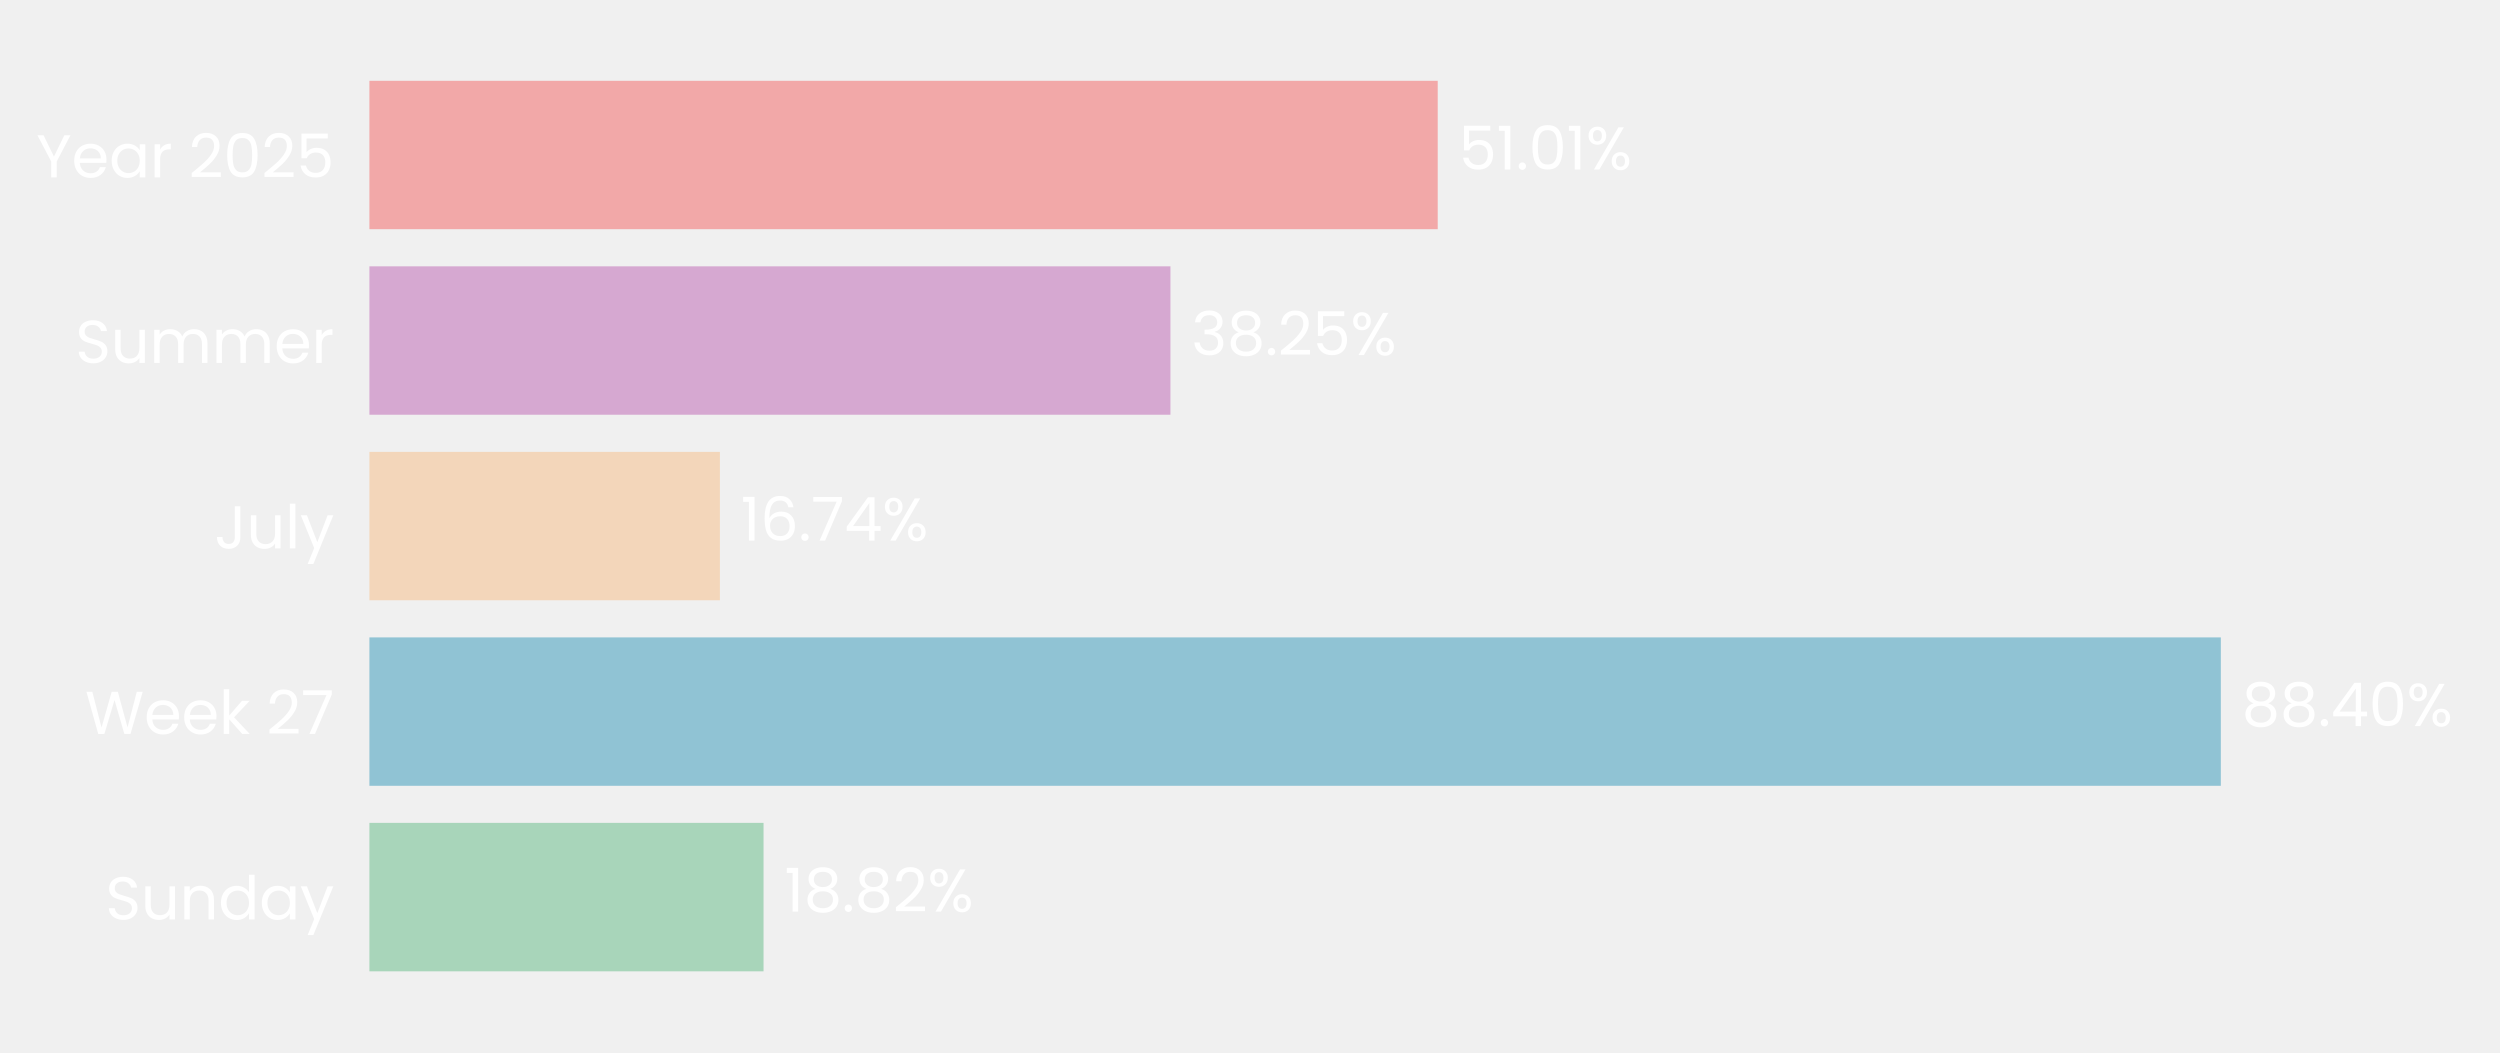
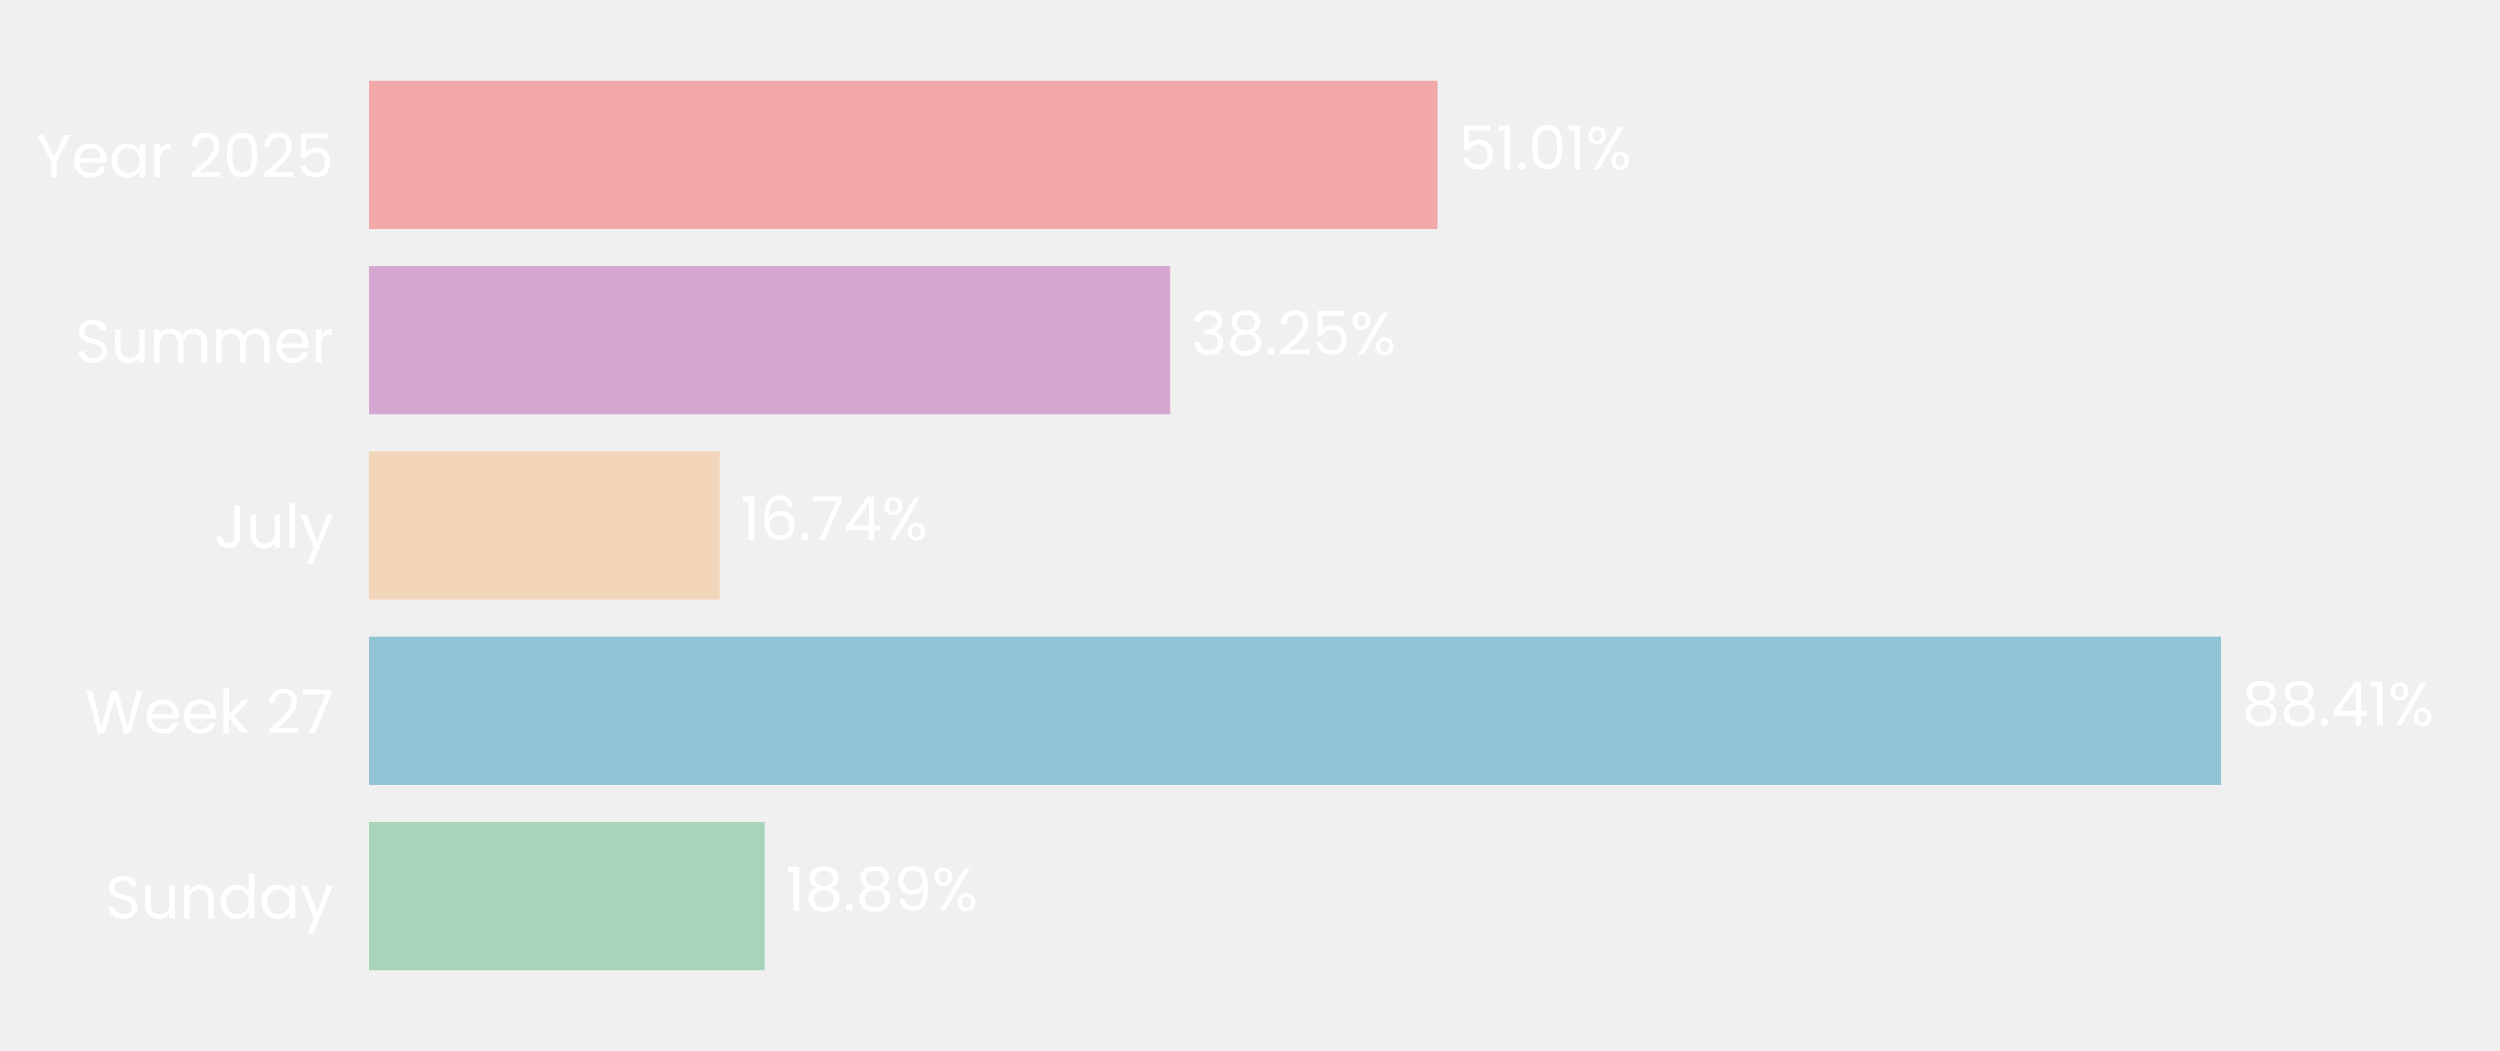
- <svg xmlns="http://www.w3.org/2000/svg" xmlns:xlink="http://www.w3.org/1999/xlink" width="496.144pt" height="208.8pt" viewBox="0 0 496.144 208.8" version="1.1">
+ <svg xmlns="http://www.w3.org/2000/svg" xmlns:xlink="http://www.w3.org/1999/xlink" width="496.691pt" height="208.8pt" viewBox="0 0 496.691 208.8" version="1.1">
  <defs>
    <style type="text/css">*{stroke-linejoin: round; stroke-linecap: butt}</style>
  </defs>
  <g id="figure_1">
    <g id="patch_1">
-       <path d="M 0 208.8  L 496.144 208.8  L 496.144 0  L 0 0  L 0 208.8  z " style="fill: none" />
+       <path d="M 0 208.8  L 496.691 208.8  L 496.691 0  L 0 0  L 0 208.8  z " style="fill: none" />
    </g>
    <g id="axes_1">
      <g id="patch_2">
-         <path d="M 73.311 201.6  L 488.944 201.6  L 488.944 7.2  L 73.311 7.2  L 73.311 201.6  z " style="fill: none" />
+         <path d="M 73.311 201.6  L 489.491 201.6  L 489.491 7.2  L 73.311 7.2  L 73.311 201.6  z " style="fill: none" />
      </g>
      <g id="patch_3">
-         <path d="M 73.311 192.764  L 151.531 192.764  L 151.531 163.309  L 73.311 163.309  z " clip-path="url(#p72260ac78e)" style="fill: #a8d5ba" />
+         <path d="M 73.311 192.764  L 151.923 192.764  L 151.923 163.309  L 73.311 163.309  z " clip-path="url(#p190c6feed5)" style="fill: #a8d5ba" />
      </g>
      <g id="patch_4">
-         <path d="M 73.311 155.945  L 440.742 155.945  L 440.742 126.491  L 73.311 126.491  z " clip-path="url(#p72260ac78e)" style="fill: #90c3d4" />
+         <path d="M 73.311 155.945  L 441.267 155.945  L 441.267 126.491  L 73.311 126.491  z " clip-path="url(#p190c6feed5)" style="fill: #90c3d4" />
      </g>
      <g id="patch_5">
-         <path d="M 73.311 119.127  L 142.872 119.127  L 142.872 89.673  L 73.311 89.673  z " clip-path="url(#p72260ac78e)" style="fill: #f3d6ba" />
+         <path d="M 73.311 119.127  L 142.973 119.127  L 142.973 89.673  L 73.311 89.673  z " clip-path="url(#p190c6feed5)" style="fill: #f3d6ba" />
      </g>
      <g id="patch_6">
-         <path d="M 73.311 82.309  L 232.283 82.309  L 232.283 52.855  L 73.311 52.855  z " clip-path="url(#p72260ac78e)" style="fill: #d6a8d1" />
+         <path d="M 73.311 82.309  L 232.495 82.309  L 232.495 52.855  L 73.311 52.855  z " clip-path="url(#p190c6feed5)" style="fill: #d6a8d1" />
      </g>
      <g id="patch_7">
-         <path d="M 73.311 45.491  L 285.327 45.491  L 285.327 16.036  L 73.311 16.036  z " clip-path="url(#p72260ac78e)" style="fill: #f2a8a8" />
+         <path d="M 73.311 45.491  L 285.607 45.491  L 285.607 16.036  L 73.311 16.036  z " clip-path="url(#p190c6feed5)" style="fill: #f2a8a8" />
      </g>
      <g id="matplotlib.axis_1">
        <g id="ytick_1">
          <g id="text_1">
            <g style="fill: #ffffff" transform="translate(20.92875 182.4764) scale(0.12 -0.12)">
              <defs>
                <path id="Poppins-Regular-53" d="M 1907 -45  Q 1466 -45 1117 112  Q 768 269 569 547  Q 371 826 365 1190  L 986 1190  Q 1018 877 1245 662  Q 1472 448 1907 448  Q 2323 448 2563 656  Q 2803 864 2803 1190  Q 2803 1446 2662 1606  Q 2522 1766 2310 1849  Q 2099 1933 1741 2029  Q 1299 2144 1033 2259  Q 768 2374 579 2620  Q 390 2867 390 3283  Q 390 3648 576 3929  Q 762 4211 1098 4364  Q 1434 4518 1869 4518  Q 2496 4518 2896 4204  Q 3296 3891 3347 3373  L 2707 3373  Q 2675 3629 2438 3824  Q 2202 4019 1811 4019  Q 1446 4019 1216 3830  Q 986 3642 986 3302  Q 986 3059 1123 2905  Q 1261 2752 1462 2672  Q 1664 2592 2029 2490  Q 2470 2368 2739 2249  Q 3008 2131 3200 1884  Q 3392 1638 3392 1216  Q 3392 890 3219 602  Q 3046 314 2707 134  Q 2368 -45 1907 -45  z " transform="scale(0.015625)" />
                <path id="Poppins-Regular-75" d="M 3603 3507  L 3603 0  L 3021 0  L 3021 518  Q 2854 250 2556 99  Q 2259 -51 1901 -51  Q 1491 -51 1164 118  Q 838 288 649 627  Q 461 966 461 1453  L 461 3507  L 1037 3507  L 1037 1530  Q 1037 1011 1299 732  Q 1562 454 2016 454  Q 2483 454 2752 742  Q 3021 1030 3021 1581  L 3021 3507  L 3603 3507  z " transform="scale(0.015625)" />
                <path id="Poppins-Regular-6e" d="M 2202 3571  Q 2842 3571 3238 3184  Q 3635 2797 3635 2067  L 3635 0  L 3059 0  L 3059 1984  Q 3059 2509 2796 2787  Q 2534 3066 2080 3066  Q 1619 3066 1347 2778  Q 1075 2490 1075 1939  L 1075 0  L 493 0  L 493 3507  L 1075 3507  L 1075 3008  Q 1248 3277 1545 3424  Q 1843 3571 2202 3571  z " transform="scale(0.015625)" />
                <path id="Poppins-Regular-64" d="M 275 1766  Q 275 2304 492 2710  Q 710 3117 1091 3341  Q 1472 3565 1946 3565  Q 2355 3565 2707 3376  Q 3059 3187 3245 2880  L 3245 4736  L 3834 4736  L 3834 0  L 3245 0  L 3245 659  Q 3072 346 2733 144  Q 2394 -58 1939 -58  Q 1472 -58 1091 172  Q 710 403 492 819  Q 275 1235 275 1766  z M 3245 1760  Q 3245 2157 3085 2451  Q 2925 2746 2653 2902  Q 2381 3059 2054 3059  Q 1728 3059 1459 2905  Q 1190 2752 1030 2457  Q 870 2163 870 1766  Q 870 1363 1030 1065  Q 1190 768 1459 611  Q 1728 454 2054 454  Q 2381 454 2653 611  Q 2925 768 3085 1065  Q 3245 1363 3245 1760  z " transform="scale(0.015625)" />
                <path id="Poppins-Regular-61" d="M 275 1766  Q 275 2304 492 2710  Q 710 3117 1091 3341  Q 1472 3565 1939 3565  Q 2400 3565 2739 3366  Q 3078 3168 3245 2867  L 3245 3507  L 3834 3507  L 3834 0  L 3245 0  L 3245 653  Q 3072 346 2729 144  Q 2387 -58 1933 -58  Q 1466 -58 1088 172  Q 710 403 492 819  Q 275 1235 275 1766  z M 3245 1760  Q 3245 2157 3085 2451  Q 2925 2746 2653 2902  Q 2381 3059 2054 3059  Q 1728 3059 1459 2905  Q 1190 2752 1030 2457  Q 870 2163 870 1766  Q 870 1363 1030 1065  Q 1190 768 1459 611  Q 1728 454 2054 454  Q 2381 454 2653 611  Q 2925 768 3085 1065  Q 3245 1363 3245 1760  z " transform="scale(0.015625)" />
                <path id="Poppins-Regular-79" d="M 3514 3507  L 1402 -1651  L 800 -1651  L 1491 38  L 77 3507  L 723 3507  L 1824 666  L 2912 3507  L 3514 3507  z " transform="scale(0.015625)" />
              </defs>
              <use xlink:href="#Poppins-Regular-53" />
              <use xlink:href="#Poppins-Regular-75" transform="translate(58.7 0)" />
              <use xlink:href="#Poppins-Regular-6e" transform="translate(122.7 0)" />
              <use xlink:href="#Poppins-Regular-64" transform="translate(186.7 0)" />
              <use xlink:href="#Poppins-Regular-61" transform="translate(254.3 0)" />
              <use xlink:href="#Poppins-Regular-79" transform="translate(321.8999 0)" />
            </g>
          </g>
        </g>
        <g id="ytick_2">
          <g id="text_2">
            <g style="fill: #ffffff" transform="translate(16.88437 145.6582) scale(0.12 -0.12)">
              <defs>
                <path id="Poppins-Regular-57" d="M 6099 4461  L 4806 0  L 4154 0  L 3117 3590  L 2042 0  L 1395 -6  L 147 4461  L 768 4461  L 1741 678  L 2816 4461  L 3469 4461  L 4493 691  L 5472 4461  L 6099 4461  z " transform="scale(0.015625)" />
                <path id="Poppins-Regular-65" d="M 3693 1888  Q 3693 1722 3674 1536  L 870 1536  Q 902 1018 1225 726  Q 1549 435 2010 435  Q 2387 435 2640 611  Q 2893 787 2995 1082  L 3622 1082  Q 3482 576 3059 259  Q 2637 -58 2010 -58  Q 1510 -58 1116 166  Q 723 390 499 803  Q 275 1216 275 1760  Q 275 2304 492 2713  Q 710 3123 1104 3344  Q 1498 3565 2010 3565  Q 2509 3565 2893 3347  Q 3277 3130 3485 2749  Q 3693 2368 3693 1888  z M 3091 2010  Q 3091 2342 2944 2582  Q 2797 2822 2544 2947  Q 2291 3072 1984 3072  Q 1542 3072 1232 2790  Q 922 2509 877 2010  L 3091 2010  z " transform="scale(0.015625)" />
                <path id="Poppins-Regular-6b" d="M 2451 0  L 1075 1549  L 1075 0  L 493 0  L 493 4736  L 1075 4736  L 1075 1952  L 2426 3507  L 3238 3507  L 1587 1760  L 3245 0  L 2451 0  z " transform="scale(0.015625)" />
                <path id="Poppins-Regular-20" transform="scale(0.015625)" />
                <path id="Poppins-Regular-32" d="M 326 467  Q 1139 1120 1600 1539  Q 2061 1958 2377 2416  Q 2694 2874 2694 3315  Q 2694 3731 2492 3971  Q 2291 4211 1843 4211  Q 1408 4211 1168 3939  Q 928 3667 909 3213  L 346 3213  Q 371 3930 780 4320  Q 1190 4710 1837 4710  Q 2496 4710 2883 4345  Q 3270 3981 3270 3341  Q 3270 2810 2953 2307  Q 2637 1805 2233 1424  Q 1830 1043 1203 538  L 3405 538  L 3405 51  L 326 51  L 326 467  z " transform="scale(0.015625)" />
                <path id="Poppins-Regular-37" d="M 3245 4173  L 1466 0  L 877 0  L 2682 4115  L 211 4115  L 211 4614  L 3245 4614  L 3245 4173  z " transform="scale(0.015625)" />
              </defs>
              <use xlink:href="#Poppins-Regular-57" />
              <use xlink:href="#Poppins-Regular-65" transform="translate(97.59999 0)" />
              <use xlink:href="#Poppins-Regular-65" transform="translate(159.6 0)" />
              <use xlink:href="#Poppins-Regular-6b" transform="translate(221.6 0)" />
              <use xlink:href="#Poppins-Regular-20" transform="translate(273.0999 0)" />
              <use xlink:href="#Poppins-Regular-32" transform="translate(299.7999 0)" />
              <use xlink:href="#Poppins-Regular-37" transform="translate(357.2999 0)" />
            </g>
          </g>
        </g>
        <g id="ytick_3">
          <g id="text_3">
            <g style="fill: #ffffff" transform="translate(42.56437 108.84) scale(0.12 -0.12)">
              <defs>
                <path id="Poppins-Regular-4a" d="M 2739 4461  L 2739 1165  Q 2739 614 2400 284  Q 2061 -45 1504 -45  Q 941 -45 601 291  Q 262 627 262 1210  L 845 1210  Q 851 883 1014 678  Q 1178 474 1504 474  Q 1830 474 1990 669  Q 2150 864 2150 1165  L 2150 4461  L 2739 4461  z " transform="scale(0.015625)" />
                <path id="Poppins-Regular-6c" d="M 1075 4736  L 1075 0  L 493 0  L 493 4736  L 1075 4736  z " transform="scale(0.015625)" />
              </defs>
              <use xlink:href="#Poppins-Regular-4a" />
              <use xlink:href="#Poppins-Regular-75" transform="translate(52.99999 0)" />
              <use xlink:href="#Poppins-Regular-6c" transform="translate(117 0)" />
              <use xlink:href="#Poppins-Regular-79" transform="translate(141.6 0)" />
            </g>
          </g>
        </g>
        <g id="ytick_4">
          <g id="text_4">
            <g style="fill: #ffffff" transform="translate(14.95125 72.02182) scale(0.12 -0.12)">
              <defs>
                <path id="Poppins-Regular-6d" d="M 4710 3571  Q 5120 3571 5440 3401  Q 5760 3232 5945 2893  Q 6131 2554 6131 2067  L 6131 0  L 5555 0  L 5555 1984  Q 5555 2509 5296 2787  Q 5037 3066 4595 3066  Q 4141 3066 3872 2774  Q 3603 2483 3603 1933  L 3603 0  L 3027 0  L 3027 1984  Q 3027 2509 2768 2787  Q 2509 3066 2067 3066  Q 1613 3066 1344 2774  Q 1075 2483 1075 1933  L 1075 0  L 493 0  L 493 3507  L 1075 3507  L 1075 3002  Q 1248 3277 1539 3424  Q 1830 3571 2182 3571  Q 2624 3571 2963 3372  Q 3302 3174 3469 2790  Q 3616 3162 3955 3366  Q 4294 3571 4710 3571  z " transform="scale(0.015625)" />
                <path id="Poppins-Regular-72" d="M 1075 2938  Q 1229 3238 1513 3404  Q 1798 3571 2208 3571  L 2208 2970  L 2054 2970  Q 1075 2970 1075 1907  L 1075 0  L 493 0  L 493 3507  L 1075 3507  L 1075 2938  z " transform="scale(0.015625)" />
              </defs>
              <use xlink:href="#Poppins-Regular-53" />
              <use xlink:href="#Poppins-Regular-75" transform="translate(58.7 0)" />
              <use xlink:href="#Poppins-Regular-6d" transform="translate(122.7 0)" />
              <use xlink:href="#Poppins-Regular-6d" transform="translate(225.7 0)" />
              <use xlink:href="#Poppins-Regular-65" transform="translate(328.7 0)" />
              <use xlink:href="#Poppins-Regular-72" transform="translate(390.6999 0)" />
            </g>
          </g>
        </g>
        <g id="ytick_5">
          <g id="text_5">
            <g style="fill: #ffffff" transform="translate(7.2 35.20364) scale(0.12 -0.12)">
              <defs>
                <path id="Poppins-Regular-59" d="M 3616 4461  L 2163 1683  L 2163 0  L 1581 0  L 1581 1683  L 122 4461  L 768 4461  L 1869 2202  L 2970 4461  L 3616 4461  z " transform="scale(0.015625)" />
                <path id="Poppins-Regular-30" d="M 397 2362  Q 397 3462 755 4080  Q 1114 4698 2010 4698  Q 2899 4698 3257 4080  Q 3616 3462 3616 2362  Q 3616 1242 3257 621  Q 2899 0 2010 0  Q 1114 0 755 621  Q 397 1242 397 2362  z M 3040 2362  Q 3040 2918 2966 3305  Q 2893 3693 2665 3929  Q 2438 4166 2010 4166  Q 1574 4166 1347 3929  Q 1120 3693 1046 3305  Q 973 2918 973 2362  Q 973 1786 1046 1395  Q 1120 1005 1347 768  Q 1574 531 2010 531  Q 2438 531 2665 768  Q 2893 1005 2966 1395  Q 3040 1786 3040 2362  z " transform="scale(0.015625)" />
                <path id="Poppins-Regular-35" d="M 3347 4122  L 1101 4122  L 1101 2662  Q 1248 2867 1536 2998  Q 1824 3130 2157 3130  Q 2688 3130 3021 2909  Q 3354 2688 3498 2339  Q 3642 1990 3642 1600  Q 3642 1139 3469 774  Q 3296 410 2941 198  Q 2586 -13 2061 -13  Q 1389 -13 973 332  Q 557 678 467 1254  L 1037 1254  Q 1120 890 1389 685  Q 1658 480 2067 480  Q 2573 480 2829 784  Q 3085 1088 3085 1587  Q 3085 2086 2829 2358  Q 2573 2630 2074 2630  Q 1734 2630 1481 2467  Q 1229 2304 1114 2022  L 563 2022  L 563 4634  L 3347 4634  L 3347 4122  z " transform="scale(0.015625)" />
              </defs>
              <use xlink:href="#Poppins-Regular-59" />
              <use xlink:href="#Poppins-Regular-65" transform="translate(58.39999 0)" />
              <use xlink:href="#Poppins-Regular-61" transform="translate(120.4 0)" />
              <use xlink:href="#Poppins-Regular-72" transform="translate(188 0)" />
              <use xlink:href="#Poppins-Regular-20" transform="translate(225.3 0)" />
              <use xlink:href="#Poppins-Regular-32" transform="translate(252 0)" />
              <use xlink:href="#Poppins-Regular-30" transform="translate(309.4999 0)" />
              <use xlink:href="#Poppins-Regular-32" transform="translate(372.2999 0)" />
              <use xlink:href="#Poppins-Regular-35" transform="translate(429.7999 0)" />
            </g>
          </g>
        </g>
      </g>
      <g id="text_6">
-         <g style="fill: #ffffff" transform="translate(155.6874 180.9164) scale(0.12 -0.12)">
+         <g style="fill: #ffffff" transform="translate(156.0848 180.9164) scale(0.12 -0.12)">
          <defs>
            <path id="Poppins-Regular-31" d="M 243 4096  L 243 4627  L 1446 4627  L 1446 0  L 858 0  L 858 4096  L 243 4096  z " transform="scale(0.015625)" />
            <path id="Poppins-Regular-38" d="M 1242 2406  Q 883 2547 691 2816  Q 499 3085 499 3469  Q 499 3814 672 4092  Q 845 4371 1187 4534  Q 1530 4698 2016 4698  Q 2502 4698 2844 4534  Q 3187 4371 3363 4092  Q 3539 3814 3539 3469  Q 3539 3098 3340 2819  Q 3142 2541 2797 2406  Q 3194 2285 3427 1981  Q 3661 1677 3661 1248  Q 3661 832 3456 521  Q 3251 211 2876 41  Q 2502 -128 2016 -128  Q 1530 -128 1162 41  Q 794 211 589 521  Q 384 832 384 1248  Q 384 1677 614 1984  Q 845 2291 1242 2406  z M 2976 3398  Q 2976 3789 2720 4000  Q 2464 4211 2016 4211  Q 1574 4211 1318 4000  Q 1062 3789 1062 3392  Q 1062 3034 1328 2816  Q 1594 2598 2016 2598  Q 2445 2598 2710 2819  Q 2976 3040 2976 3398  z M 2016 2150  Q 1542 2150 1241 1929  Q 941 1709 941 1267  Q 941 858 1232 608  Q 1523 358 2016 358  Q 2509 358 2797 608  Q 3085 858 3085 1267  Q 3085 1696 2790 1923  Q 2496 2150 2016 2150  z " transform="scale(0.015625)" />
            <path id="Poppins-Regular-2e" d="M 678 -38  Q 512 -38 397 77  Q 282 192 282 358  Q 282 525 397 640  Q 512 755 678 755  Q 838 755 950 640  Q 1062 525 1062 358  Q 1062 192 950 77  Q 838 -38 678 -38  z " transform="scale(0.015625)" />
+             <path id="Poppins-Regular-39" d="M 1146 1242  Q 1210 877 1443 678  Q 1677 480 2074 480  Q 2605 480 2857 896  Q 3110 1312 3098 2298  Q 2963 2010 2649 1846  Q 2336 1683 1952 1683  Q 1523 1683 1187 1859  Q 851 2035 659 2374  Q 467 2714 467 3194  Q 467 3878 864 4297  Q 1261 4717 1990 4717  Q 2886 4717 3248 4134  Q 3610 3552 3610 2400  Q 3610 1594 3466 1069  Q 3322 544 2979 269  Q 2637 -6 2042 -6  Q 1389 -6 1024 346  Q 659 698 608 1242  L 1146 1242  z M 2048 2176  Q 2477 2176 2752 2441  Q 3027 2707 3027 3162  Q 3027 3642 2758 3936  Q 2490 4230 2003 4230  Q 1555 4230 1289 3948  Q 1024 3667 1024 3206  Q 1024 2739 1286 2457  Q 1549 2176 2048 2176  z " transform="scale(0.015625)" />
            <path id="Poppins-Regular-25" d="M 269 3584  Q 269 4019 531 4278  Q 794 4538 1203 4538  Q 1613 4538 1875 4278  Q 2138 4019 2138 3584  Q 2138 3142 1875 2883  Q 1613 2624 1203 2624  Q 794 2624 531 2883  Q 269 3142 269 3584  z M 4006 4467  L 1414 0  L 838 0  L 3430 4467  L 4006 4467  z M 1203 4179  Q 986 4179 861 4028  Q 736 3878 736 3584  Q 736 3290 861 3136  Q 986 2982 1203 2982  Q 1421 2982 1549 3139  Q 1677 3296 1677 3584  Q 1677 3878 1549 4028  Q 1421 4179 1203 4179  z M 2720 883  Q 2720 1325 2982 1584  Q 3245 1843 3654 1843  Q 4064 1843 4323 1584  Q 4582 1325 4582 883  Q 4582 448 4323 185  Q 4064 -77 3654 -77  Q 3245 -77 2982 182  Q 2720 442 2720 883  z M 3648 1478  Q 3430 1478 3302 1328  Q 3174 1178 3174 883  Q 3174 595 3302 444  Q 3430 294 3648 294  Q 3866 294 3994 444  Q 4122 595 4122 883  Q 4122 1178 3994 1328  Q 3866 1478 3648 1478  z " transform="scale(0.015625)" />
          </defs>
          <use xlink:href="#Poppins-Regular-31" />
          <use xlink:href="#Poppins-Regular-38" transform="translate(31.99998 0)" />
          <use xlink:href="#Poppins-Regular-2e" transform="translate(95.09998 0)" />
          <use xlink:href="#Poppins-Regular-38" transform="translate(116.1 0)" />
-           <use xlink:href="#Poppins-Regular-32" transform="translate(179.2 0)" />
-           <use xlink:href="#Poppins-Regular-25" transform="translate(236.6999 0)" />
+           <use xlink:href="#Poppins-Regular-39" transform="translate(179.2 0)" />
+           <use xlink:href="#Poppins-Regular-25" transform="translate(242.1999 0)" />
        </g>
      </g>
      <g id="text_7">
-         <g style="fill: #ffffff" transform="translate(444.8985 144.0982) scale(0.12 -0.12)">
+         <g style="fill: #ffffff" transform="translate(445.429 144.0982) scale(0.12 -0.12)">
          <defs>
            <path id="Poppins-Regular-34" d="M 256 1030  L 256 1472  L 2502 4582  L 3200 4582  L 3200 1536  L 3840 1536  L 3840 1030  L 3200 1030  L 3200 0  L 2624 0  L 2624 1030  L 256 1030  z M 2650 3974  L 928 1536  L 2650 1536  L 2650 3974  z " transform="scale(0.015625)" />
          </defs>
          <use xlink:href="#Poppins-Regular-38" />
          <use xlink:href="#Poppins-Regular-38" transform="translate(63.09999 0)" />
          <use xlink:href="#Poppins-Regular-2e" transform="translate(126.2 0)" />
          <use xlink:href="#Poppins-Regular-34" transform="translate(147.2 0)" />
-           <use xlink:href="#Poppins-Regular-30" transform="translate(210.1 0)" />
-           <use xlink:href="#Poppins-Regular-25" transform="translate(272.8999 0)" />
+           <use xlink:href="#Poppins-Regular-31" transform="translate(210.1 0)" />
+           <use xlink:href="#Poppins-Regular-25" transform="translate(242.0999 0)" />
        </g>
      </g>
      <g id="text_8">
-         <g style="fill: #ffffff" transform="translate(147.0283 107.28) scale(0.12 -0.12)">
+         <g style="fill: #ffffff" transform="translate(147.1347 107.28) scale(0.12 -0.12)">
          <defs>
            <path id="Poppins-Regular-36" d="M 2976 3526  Q 2835 4237 2099 4237  Q 1530 4237 1248 3798  Q 966 3360 973 2355  Q 1120 2688 1462 2877  Q 1805 3066 2227 3066  Q 2886 3066 3280 2656  Q 3674 2246 3674 1523  Q 3674 1088 3504 742  Q 3334 397 2992 192  Q 2650 -13 2163 -13  Q 1504 -13 1133 281  Q 762 576 614 1094  Q 467 1613 467 2374  Q 467 4723 2106 4723  Q 2733 4723 3091 4384  Q 3450 4045 3514 3526  L 2976 3526  z M 2106 2573  Q 1830 2573 1587 2461  Q 1344 2349 1193 2121  Q 1043 1894 1043 1568  Q 1043 1082 1324 778  Q 1606 474 2131 474  Q 2579 474 2844 752  Q 3110 1030 3110 1504  Q 3110 2003 2854 2288  Q 2598 2573 2106 2573  z " transform="scale(0.015625)" />
          </defs>
          <use xlink:href="#Poppins-Regular-31" />
          <use xlink:href="#Poppins-Regular-36" transform="translate(31.99998 0)" />
          <use xlink:href="#Poppins-Regular-2e" transform="translate(95.49997 0)" />
          <use xlink:href="#Poppins-Regular-37" transform="translate(116.5 0)" />
          <use xlink:href="#Poppins-Regular-34" transform="translate(171.0999 0)" />
          <use xlink:href="#Poppins-Regular-25" transform="translate(233.9999 0)" />
        </g>
      </g>
      <g id="text_9">
-         <g style="fill: #ffffff" transform="translate(236.4389 70.46182) scale(0.12 -0.12)">
+         <g style="fill: #ffffff" transform="translate(236.6569 70.46182) scale(0.12 -0.12)">
          <defs>
            <path id="Poppins-Regular-33" d="M 384 3462  Q 429 4051 838 4384  Q 1248 4717 1901 4717  Q 2336 4717 2653 4560  Q 2970 4403 3133 4134  Q 3296 3866 3296 3526  Q 3296 3130 3069 2842  Q 2842 2554 2477 2470  L 2477 2438  Q 2893 2336 3136 2035  Q 3379 1734 3379 1248  Q 3379 883 3212 592  Q 3046 301 2713 134  Q 2381 -32 1914 -32  Q 1235 -32 800 323  Q 365 678 314 1331  L 877 1331  Q 922 947 1190 704  Q 1459 461 1907 461  Q 2355 461 2588 694  Q 2822 928 2822 1299  Q 2822 1779 2502 1990  Q 2182 2202 1536 2202  L 1389 2202  L 1389 2688  L 1542 2688  Q 2131 2694 2432 2883  Q 2733 3072 2733 3469  Q 2733 3808 2512 4013  Q 2291 4218 1882 4218  Q 1485 4218 1241 4013  Q 998 3808 954 3462  L 384 3462  z " transform="scale(0.015625)" />
          </defs>
          <use xlink:href="#Poppins-Regular-33" />
          <use xlink:href="#Poppins-Regular-38" transform="translate(58.89999 0)" />
          <use xlink:href="#Poppins-Regular-2e" transform="translate(122 0)" />
          <use xlink:href="#Poppins-Regular-32" transform="translate(143 0)" />
          <use xlink:href="#Poppins-Regular-35" transform="translate(200.5 0)" />
          <use xlink:href="#Poppins-Regular-25" transform="translate(263.2999 0)" />
        </g>
      </g>
      <g id="text_10">
-         <g style="fill: #ffffff" transform="translate(289.4838 33.64364) scale(0.12 -0.12)">
+         <g style="fill: #ffffff" transform="translate(289.7692 33.64364) scale(0.12 -0.12)">
          <use xlink:href="#Poppins-Regular-35" />
          <use xlink:href="#Poppins-Regular-31" transform="translate(62.79999 0)" />
          <use xlink:href="#Poppins-Regular-2e" transform="translate(94.79997 0)" />
          <use xlink:href="#Poppins-Regular-30" transform="translate(115.8 0)" />
          <use xlink:href="#Poppins-Regular-31" transform="translate(178.5999 0)" />
          <use xlink:href="#Poppins-Regular-25" transform="translate(210.5999 0)" />
        </g>
      </g>
    </g>
  </g>
  <defs>
-     <clipPath id="p72260ac78e">
-       <rect x="73.311" y="7.2" width="415.633" height="194.4" />
+     <clipPath id="p190c6feed5">
+       <rect x="73.311" y="7.2" width="416.18" height="194.4" />
    </clipPath>
  </defs>
</svg>
